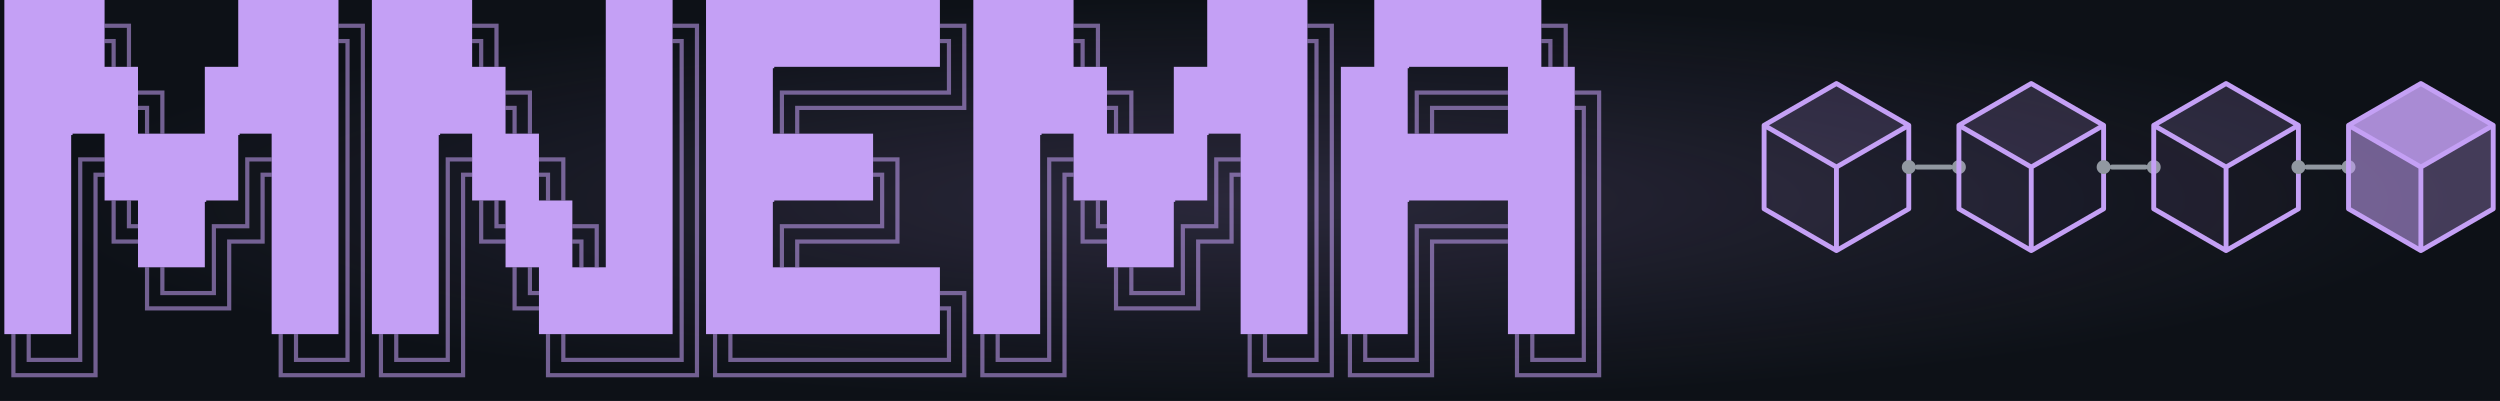
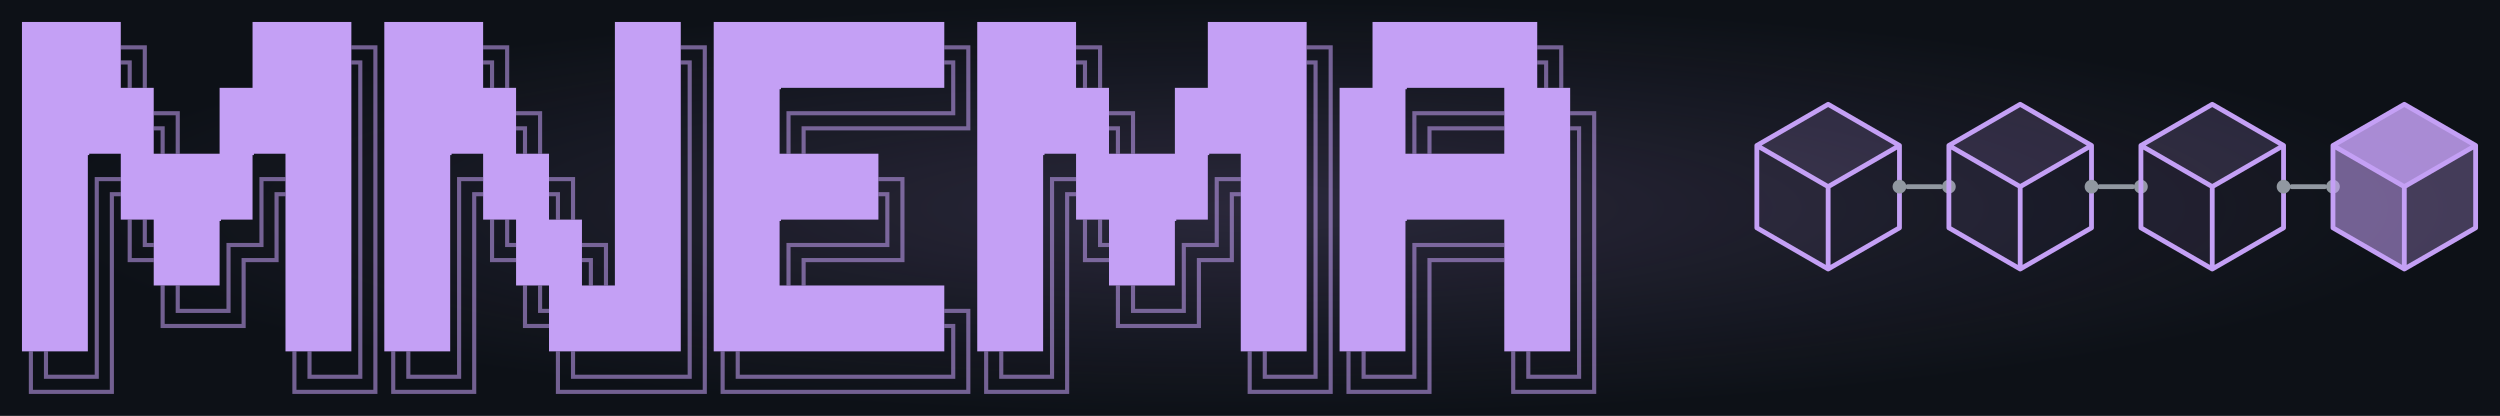
- <svg xmlns="http://www.w3.org/2000/svg" width="897.85" height="144" viewBox="0 0 897.85 144" role="img" aria-label="mnema">
+ <svg xmlns="http://www.w3.org/2000/svg" width="910.73" height="151.5" viewBox="0 0 910.73 151.5" role="img" aria-label="mnema">
  <style>
.a{animation-duration:12s;animation-iteration-count:infinite;animation-timing-function:ease-in-out}
@keyframes k0{0%{opacity:0}6.67%{opacity:0}11.67%{opacity:1}18.33%{opacity:0}100%{opacity:0}}
@keyframes k1{0%{opacity:0}7.92%{opacity:0}12.92%{opacity:1}19.58%{opacity:0}100%{opacity:0}}
@keyframes k2{0%{opacity:0}9.17%{opacity:0}14.17%{opacity:1}20.83%{opacity:0}100%{opacity:0}}
@keyframes k3{0%{opacity:0}10.42%{opacity:0}15.42%{opacity:1}22.08%{opacity:0}100%{opacity:0}}
@keyframes k4{0%{opacity:0}11.67%{opacity:0}16.67%{opacity:1}23.33%{opacity:0}100%{opacity:0}}
@keyframes k5{0%{opacity:0}12.92%{opacity:0}17.92%{opacity:1}24.58%{opacity:0}100%{opacity:0}}
@keyframes k6{0%{opacity:0}14.17%{opacity:0}19.17%{opacity:1}25.83%{opacity:0}100%{opacity:0}}
@keyframes k7{0%{opacity:0}15.42%{opacity:0}20.42%{opacity:1}27.08%{opacity:0}100%{opacity:0}}
@keyframes k8{0%{opacity:0}16.67%{opacity:0}21.67%{opacity:1}28.33%{opacity:0}100%{opacity:0}}
@keyframes k9{0%{opacity:0}17.92%{opacity:0}22.92%{opacity:1}29.58%{opacity:0}100%{opacity:0}}
@keyframes k10{0%{opacity:0}19.17%{opacity:0}24.17%{opacity:1}30.83%{opacity:0}100%{opacity:0}}
@keyframes k11{0%{opacity:0}20.42%{opacity:0}25.42%{opacity:1}32.08%{opacity:0}100%{opacity:0}}
@keyframes k12{0%{opacity:0}35%{opacity:0}41.67%{opacity:1}75%{opacity:1}81.67%{opacity:0}100%{opacity:0}}
@keyframes k13{0%{opacity:0}39.17%{opacity:0}45.83%{opacity:1}75%{opacity:1}81.67%{opacity:0}100%{opacity:0}}
@keyframes k14{0%{opacity:0}43.33%{opacity:0}50%{opacity:1}75%{opacity:1}81.67%{opacity:0}100%{opacity:0}}
@keyframes k15{0%{opacity:0}47.5%{opacity:0}54.17%{opacity:1}75%{opacity:1}81.67%{opacity:0}100%{opacity:0}}
@media (prefers-reduced-motion: reduce){.a{animation:none!important}}
</style>
  <defs>
    <clipPath id="letters">
-       <path d="M1.56 0h12.5v24.5h-12.5zM13.56 0h12.5v24.5h-12.5zM25.56 0h12v24.5h-12zM85.56 0h12.5v24.5h-12.5zM97.56 0h12.5v24.5h-12.5zM109.56 0h12v24.5h-12zM133.56 0h12.5v24.5h-12.5zM145.56 0h12.5v24.5h-12.5zM157.56 0h12v24.5h-12zM217.56 0h12.5v24.5h-12.5zM229.56 0h12v24.5h-12zM253.56 0h12.5v24.5h-12.5zM265.56 0h12.5v24.5h-12.5zM277.56 0h12.5v24h-12.5zM289.56 0h12.5v24h-12.5zM301.56 0h12.5v24h-12.5zM313.56 0h12.5v24h-12.5zM325.56 0h12v24h-12zM349.56 0h12.5v24.5h-12.5zM361.56 0h12.5v24.5h-12.5zM373.56 0h12v24.5h-12zM433.56 0h12.5v24.5h-12.5zM445.56 0h12.5v24.5h-12.5zM457.56 0h12v24.5h-12zM493.56 0h12.5v24.5h-12.5zM505.56 0h12.5v24h-12.5zM517.56 0h12.5v24h-12.5zM529.56 0h12.5v24h-12.5zM541.56 0h12v24.5h-12zM1.56 24h12.5v24.5h-12.5zM13.56 24h12.5v24.5h-12.5zM25.56 24h12.5v24h-12.5zM37.56 24h12v24.5h-12zM73.56 24h12.5v24.5h-12.5zM85.56 24h12.5v24h-12.5zM97.56 24h12.5v24.5h-12.5zM109.56 24h12v24.5h-12zM133.56 24h12.5v24.5h-12.5zM145.56 24h12.5v24.5h-12.5zM157.56 24h12.5v24h-12.5zM169.56 24h12v24.5h-12zM217.56 24h12.5v24.5h-12.5zM229.56 24h12v24.5h-12zM253.56 24h12.5v24.5h-12.5zM265.56 24h12v24.5h-12zM349.56 24h12.5v24.5h-12.5zM361.56 24h12.5v24.5h-12.5zM373.56 24h12.5v24h-12.5zM385.56 24h12v24.5h-12zM421.56 24h12.5v24.5h-12.5zM433.56 24h12.5v24h-12.5zM445.56 24h12.5v24.5h-12.5zM457.56 24h12v24.5h-12zM481.56 24h12.5v24.5h-12.5zM493.56 24h12v24.5h-12zM541.56 24h12.5v24.5h-12.5zM553.56 24h12v24.5h-12zM1.56 48h12.5v24.5h-12.5zM13.56 48h12v24.5h-12zM37.56 48h12.5v24h-12.5zM49.56 48h12.5v24.5h-12.5zM61.56 48h12.5v24.5h-12.5zM73.56 48h12v24h-12zM97.56 48h12.5v24.5h-12.5zM109.56 48h12v24.5h-12zM133.56 48h12.5v24.5h-12.5zM145.56 48h12v24.5h-12zM169.56 48h12.5v24h-12.5zM181.56 48h12v24.5h-12zM217.56 48h12.5v24.5h-12.5zM229.56 48h12v24.5h-12zM253.56 48h12.5v24.5h-12.5zM265.56 48h12.5v24.5h-12.5zM277.56 48h12.5v24h-12.5zM289.56 48h12.5v24h-12.5zM301.56 48h12v24h-12zM349.56 48h12.5v24.5h-12.5zM361.56 48h12v24.5h-12zM385.56 48h12.5v24h-12.5zM397.56 48h12.5v24.5h-12.5zM409.56 48h12.5v24.5h-12.5zM421.56 48h12v24h-12zM445.56 48h12.5v24.5h-12.5zM457.56 48h12v24.5h-12zM481.56 48h12.5v24.5h-12.5zM493.56 48h12.5v24.5h-12.5zM505.56 48h12.5v24h-12.5zM517.56 48h12.5v24h-12.5zM529.56 48h12.5v24h-12.5zM541.56 48h12.5v24.5h-12.5zM553.56 48h12v24.5h-12zM1.56 72h12.5v24.5h-12.5zM13.56 72h12v24.5h-12zM49.56 72h12.5v24h-12.5zM61.56 72h12v24h-12zM97.56 72h12.5v24.5h-12.5zM109.56 72h12v24.5h-12zM133.56 72h12.5v24.5h-12.5zM145.56 72h12v24.5h-12zM181.56 72h12.5v24h-12.5zM193.56 72h12v24.5h-12zM217.56 72h12.5v24.5h-12.5zM229.56 72h12v24.5h-12zM253.56 72h12.5v24.5h-12.5zM265.56 72h12v24.5h-12zM349.56 72h12.5v24.5h-12.5zM361.56 72h12v24.5h-12zM397.56 72h12.5v24h-12.5zM409.56 72h12v24h-12zM445.56 72h12.5v24.5h-12.5zM457.56 72h12v24.5h-12zM481.56 72h12.5v24.5h-12.5zM493.56 72h12v24.5h-12zM541.56 72h12.5v24.5h-12.5zM553.56 72h12v24.5h-12zM1.56 96h12.5v24h-12.5zM13.56 96h12v24h-12zM97.56 96h12.5v24h-12.5zM109.56 96h12v24h-12zM133.56 96h12.5v24h-12.5zM145.56 96h12v24h-12zM193.56 96h12.5v24h-12.5zM205.56 96h12.5v24h-12.5zM217.56 96h12.5v24h-12.5zM229.56 96h12v24h-12zM253.56 96h12.5v24h-12.5zM265.56 96h12.5v24h-12.5zM277.56 96h12.5v24h-12.5zM289.56 96h12.5v24h-12.5zM301.56 96h12.5v24h-12.5zM313.56 96h12.5v24h-12.5zM325.56 96h12v24h-12zM349.56 96h12.5v24h-12.5zM361.56 96h12v24h-12zM445.56 96h12.5v24h-12.5zM457.56 96h12v24h-12zM481.56 96h12.5v24h-12.5zM493.56 96h12v24h-12zM541.56 96h12.5v24h-12.5zM553.56 96h12v24h-12z" />
+       <path d="M8 8h12.5v24.5h-12.5zM20 8h12.5v24.5h-12.5zM32 8h12v24.5h-12zM92 8h12.5v24.5h-12.5zM104 8h12.5v24.5h-12.5zM116 8h12v24.5h-12zM140 8h12.5v24.5h-12.5zM152 8h12.5v24.5h-12.5zM164 8h12v24.5h-12zM224 8h12.5v24.5h-12.5zM236 8h12v24.5h-12zM260 8h12.5v24.5h-12.5zM272 8h12.5v24.5h-12.5zM284 8h12.5v24h-12.5zM296 8h12.5v24h-12.5zM308 8h12.5v24h-12.5zM320 8h12.5v24h-12.5zM332 8h12v24h-12zM356 8h12.5v24.5h-12.5zM368 8h12.5v24.5h-12.5zM380 8h12v24.5h-12zM440 8h12.5v24.5h-12.5zM452 8h12.5v24.5h-12.5zM464 8h12v24.5h-12zM500 8h12.5v24.5h-12.5zM512 8h12.5v24h-12.5zM524 8h12.5v24h-12.5zM536 8h12.5v24h-12.5zM548 8h12v24.5h-12zM8 32h12.5v24.5h-12.5zM20 32h12.5v24.5h-12.5zM32 32h12.5v24h-12.5zM44 32h12v24.5h-12zM80 32h12.5v24.5h-12.5zM92 32h12.5v24h-12.5zM104 32h12.5v24.5h-12.5zM116 32h12v24.5h-12zM140 32h12.5v24.5h-12.5zM152 32h12.5v24.5h-12.5zM164 32h12.5v24h-12.5zM176 32h12v24.5h-12zM224 32h12.5v24.5h-12.5zM236 32h12v24.5h-12zM260 32h12.5v24.5h-12.5zM272 32h12v24.5h-12zM356 32h12.5v24.5h-12.5zM368 32h12.5v24.5h-12.5zM380 32h12.5v24h-12.5zM392 32h12v24.5h-12zM428 32h12.5v24.5h-12.5zM440 32h12.5v24h-12.5zM452 32h12.5v24.5h-12.5zM464 32h12v24.5h-12zM488 32h12.5v24.5h-12.5zM500 32h12v24.5h-12zM548 32h12.5v24.5h-12.5zM560 32h12v24.5h-12zM8 56h12.5v24.5h-12.5zM20 56h12v24.5h-12zM44 56h12.5v24h-12.5zM56 56h12.5v24.5h-12.5zM68 56h12.5v24.5h-12.5zM80 56h12v24h-12zM104 56h12.5v24.5h-12.5zM116 56h12v24.5h-12zM140 56h12.5v24.5h-12.5zM152 56h12v24.5h-12zM176 56h12.5v24h-12.5zM188 56h12v24.5h-12zM224 56h12.5v24.5h-12.5zM236 56h12v24.5h-12zM260 56h12.5v24.5h-12.5zM272 56h12.5v24.5h-12.5zM284 56h12.5v24h-12.5zM296 56h12.5v24h-12.5zM308 56h12v24h-12zM356 56h12.5v24.5h-12.5zM368 56h12v24.5h-12zM392 56h12.5v24h-12.5zM404 56h12.5v24.5h-12.5zM416 56h12.5v24.5h-12.5zM428 56h12v24h-12zM452 56h12.5v24.5h-12.5zM464 56h12v24.5h-12zM488 56h12.5v24.5h-12.5zM500 56h12.5v24.5h-12.5zM512 56h12.5v24h-12.5zM524 56h12.5v24h-12.5zM536 56h12.5v24h-12.5zM548 56h12.5v24.5h-12.5zM560 56h12v24.5h-12zM8 80h12.5v24.5h-12.5zM20 80h12v24.5h-12zM56 80h12.5v24h-12.5zM68 80h12v24h-12zM104 80h12.5v24.5h-12.5zM116 80h12v24.5h-12zM140 80h12.5v24.5h-12.5zM152 80h12v24.5h-12zM188 80h12.5v24h-12.5zM200 80h12v24.5h-12zM224 80h12.5v24.5h-12.5zM236 80h12v24.5h-12zM260 80h12.5v24.5h-12.5zM272 80h12v24.5h-12zM356 80h12.5v24.5h-12.5zM368 80h12v24.5h-12zM404 80h12.5v24h-12.5zM416 80h12v24h-12zM452 80h12.5v24.5h-12.5zM464 80h12v24.5h-12zM488 80h12.5v24.5h-12.5zM500 80h12v24.5h-12zM548 80h12.5v24.5h-12.5zM560 80h12v24.5h-12zM8 104h12.5v24h-12.5zM20 104h12v24h-12zM104 104h12.5v24h-12.5zM116 104h12v24h-12zM140 104h12.5v24h-12.5zM152 104h12v24h-12zM200 104h12.5v24h-12.5zM212 104h12.5v24h-12.5zM224 104h12.5v24h-12.5zM236 104h12v24h-12zM260 104h12.5v24h-12.5zM272 104h12.5v24h-12.5zM284 104h12.5v24h-12.5zM296 104h12.5v24h-12.5zM308 104h12.5v24h-12.5zM320 104h12.5v24h-12.5zM332 104h12v24h-12zM356 104h12.5v24h-12.5zM368 104h12v24h-12zM452 104h12.5v24h-12.5zM464 104h12v24h-12zM488 104h12.5v24h-12.5zM500 104h12v24h-12zM548 104h12.5v24h-12.5zM560 104h12v24h-12z" />
    </clipPath>
  </defs>
  <defs>
    <radialGradient id="glow" cx="0.5" cy="0.5" r="0.5">
      <stop offset="0" stop-color="#c4a0f5" stop-opacity="0.16" />
      <stop offset="0.6" stop-color="#c4a0f5" stop-opacity="0.06" />
      <stop offset="1" stop-color="#c4a0f5" stop-opacity="0" />
    </radialGradient>
    <linearGradient id="tint" x1="0" y1="0" x2="0" y2="1">
      <stop offset="0" stop-color="#c4a0f5" stop-opacity="0.12" />
      <stop offset="1" stop-color="#c4a0f5" stop-opacity="0.04" />
    </linearGradient>
  </defs>
-   <rect width="897.85" height="144" fill="#0d1117" />
-   <ellipse cx="448.92" cy="72" rx="440.92" ry="72" fill="url(#glow)" />
-   <path data-of="blocks" fill="#c4a0f5" d="M1.56 0h12.5v24.5h-12.5zM13.56 0h12.5v24.5h-12.5zM25.56 0h12v24.5h-12zM85.56 0h12.5v24.5h-12.5zM97.56 0h12.5v24.5h-12.5zM109.56 0h12v24.5h-12zM133.56 0h12.5v24.5h-12.5zM145.56 0h12.5v24.5h-12.5zM157.56 0h12v24.5h-12zM217.56 0h12.5v24.5h-12.5zM229.56 0h12v24.5h-12zM253.56 0h12.5v24.5h-12.5zM265.56 0h12.5v24.5h-12.5zM277.56 0h12.5v24h-12.5zM289.56 0h12.5v24h-12.5zM301.56 0h12.5v24h-12.5zM313.56 0h12.5v24h-12.5zM325.56 0h12v24h-12zM349.56 0h12.5v24.5h-12.5zM361.56 0h12.5v24.5h-12.5zM373.56 0h12v24.5h-12zM433.56 0h12.5v24.5h-12.5zM445.56 0h12.5v24.5h-12.5zM457.56 0h12v24.5h-12zM493.56 0h12.5v24.5h-12.5zM505.56 0h12.5v24h-12.5zM517.56 0h12.5v24h-12.5zM529.56 0h12.5v24h-12.5zM541.56 0h12v24.5h-12zM1.56 24h12.5v24.5h-12.5zM13.56 24h12.5v24.5h-12.5zM25.56 24h12.5v24h-12.5zM37.56 24h12v24.5h-12zM73.56 24h12.5v24.5h-12.5zM85.56 24h12.5v24h-12.5zM97.56 24h12.5v24.5h-12.5zM109.56 24h12v24.5h-12zM133.56 24h12.5v24.5h-12.5zM145.56 24h12.5v24.5h-12.5zM157.56 24h12.5v24h-12.5zM169.56 24h12v24.5h-12zM217.56 24h12.5v24.5h-12.5zM229.56 24h12v24.5h-12zM253.56 24h12.5v24.5h-12.5zM265.56 24h12v24.5h-12zM349.56 24h12.5v24.5h-12.5zM361.56 24h12.5v24.5h-12.5zM373.56 24h12.5v24h-12.5zM385.56 24h12v24.5h-12zM421.56 24h12.5v24.5h-12.5zM433.56 24h12.5v24h-12.5zM445.56 24h12.5v24.5h-12.5zM457.56 24h12v24.5h-12zM481.56 24h12.5v24.5h-12.5zM493.56 24h12v24.5h-12zM541.56 24h12.5v24.5h-12.5zM553.56 24h12v24.5h-12zM1.56 48h12.5v24.5h-12.5zM13.56 48h12v24.5h-12zM37.56 48h12.5v24h-12.5zM49.56 48h12.5v24.5h-12.5zM61.56 48h12.5v24.5h-12.5zM73.56 48h12v24h-12zM97.56 48h12.5v24.5h-12.5zM109.56 48h12v24.5h-12zM133.56 48h12.5v24.5h-12.5zM145.56 48h12v24.5h-12zM169.56 48h12.5v24h-12.5zM181.56 48h12v24.5h-12zM217.56 48h12.5v24.5h-12.5zM229.56 48h12v24.5h-12zM253.56 48h12.5v24.5h-12.5zM265.56 48h12.5v24.5h-12.5zM277.56 48h12.5v24h-12.5zM289.56 48h12.5v24h-12.5zM301.56 48h12v24h-12zM349.56 48h12.5v24.5h-12.5zM361.56 48h12v24.5h-12zM385.56 48h12.5v24h-12.5zM397.56 48h12.5v24.5h-12.5zM409.56 48h12.5v24.5h-12.5zM421.56 48h12v24h-12zM445.56 48h12.5v24.5h-12.5zM457.56 48h12v24.5h-12zM481.56 48h12.5v24.5h-12.5zM493.56 48h12.5v24.5h-12.5zM505.56 48h12.5v24h-12.5zM517.56 48h12.5v24h-12.5zM529.56 48h12.5v24h-12.5zM541.56 48h12.5v24.5h-12.5zM553.56 48h12v24.5h-12zM1.56 72h12.5v24.5h-12.5zM13.56 72h12v24.5h-12zM49.56 72h12.5v24h-12.5zM61.56 72h12v24h-12zM97.56 72h12.5v24.5h-12.5zM109.56 72h12v24.5h-12zM133.56 72h12.5v24.5h-12.5zM145.56 72h12v24.5h-12zM181.56 72h12.5v24h-12.5zM193.56 72h12v24.5h-12zM217.56 72h12.5v24.5h-12.5zM229.56 72h12v24.5h-12zM253.56 72h12.5v24.5h-12.5zM265.56 72h12v24.5h-12zM349.56 72h12.5v24.5h-12.5zM361.56 72h12v24.5h-12zM397.56 72h12.5v24h-12.5zM409.56 72h12v24h-12zM445.56 72h12.5v24.5h-12.5zM457.56 72h12v24.5h-12zM481.56 72h12.5v24.5h-12.5zM493.56 72h12v24.5h-12zM541.56 72h12.5v24.5h-12.5zM553.56 72h12v24.5h-12zM1.56 96h12.5v24h-12.5zM13.56 96h12v24h-12zM97.56 96h12.5v24h-12.5zM109.56 96h12v24h-12zM133.56 96h12.5v24h-12.5zM145.56 96h12v24h-12zM193.56 96h12.5v24h-12.5zM205.56 96h12.5v24h-12.5zM217.56 96h12.5v24h-12.5zM229.56 96h12v24h-12zM253.56 96h12.5v24h-12.5zM265.56 96h12.5v24h-12.5zM277.56 96h12.5v24h-12.5zM289.56 96h12.5v24h-12.5zM301.56 96h12.5v24h-12.5zM313.56 96h12.5v24h-12.5zM325.56 96h12v24h-12zM349.56 96h12.5v24h-12.5zM361.56 96h12v24h-12zM445.56 96h12.5v24h-12.5zM457.56 96h12v24h-12zM481.56 96h12.5v24h-12.5zM493.56 96h12v24h-12zM541.56 96h12.5v24h-12.5zM553.56 96h12v24h-12z" />
-   <path data-of="lines" fill="none" stroke="#c4a0f5" stroke-opacity="0.55" stroke-width="1.5" stroke-linejoin="miter" d="M37.56 9.25L46.31 9.25L46.31 24M37.56 14.75L40.81 14.75L40.81 24M121.56 9.25L130.31 9.25L130.31 24M121.56 14.75L124.81 14.75L124.81 24M169.56 9.25L178.31 9.25L178.31 24M169.56 14.75L172.81 14.75L172.81 24M241.56 9.25L250.31 9.25L250.31 24M241.56 14.75L244.81 14.75L244.81 24M337.56 9.25L346.31 9.25L346.31 24M337.56 14.75L340.81 14.75L340.81 24M385.56 9.25L394.31 9.25L394.31 24M385.56 14.75L388.81 14.75L388.81 24M469.56 9.25L478.31 9.25L478.31 24M469.56 14.75L472.81 14.75L472.81 24M553.56 9.25L562.31 9.25L562.31 24M553.56 14.75L556.81 14.75L556.81 24M49.56 33.25L58.31 33.25L58.31 48M49.56 38.75L52.81 38.75L52.81 48M124.81 24L124.81 48M130.31 24L130.31 48M181.56 33.25L190.31 33.25L190.31 48M181.56 38.75L184.81 38.75L184.81 48M244.81 24L244.81 48M250.31 24L250.31 48M289.56 33.25L280.81 33.25L280.81 48M289.56 38.75L286.31 38.75L286.31 48M289.56 33.25L301.56 33.25M289.56 38.75L301.56 38.75M301.56 33.25L313.56 33.25M301.56 38.75L313.56 38.75M313.56 33.25L325.56 33.25M313.56 38.75L325.56 38.75M325.56 33.25L337.56 33.25M325.56 38.75L337.56 38.75M346.31 24L346.31 38.75L337.56 38.75M340.81 24L340.81 33.25L337.56 33.25M397.56 33.25L406.31 33.25L406.31 48M397.56 38.75L400.81 38.75L400.81 48M472.81 24L472.81 48M478.31 24L478.31 48M517.56 33.25L508.81 33.25L508.81 48M517.56 38.75L514.31 38.75L514.31 48M517.56 33.25L529.56 33.25M517.56 38.75L529.56 38.75M529.56 33.25L541.56 33.25M529.56 38.75L541.56 38.75M565.56 33.25L574.31 33.25L574.31 48M565.56 38.75L568.81 38.75L568.81 48M37.56 57.25L28.81 57.25L28.81 72M37.56 62.75L34.31 62.75L34.31 72M97.56 57.25L88.81 57.25L88.81 72M97.56 62.75L94.31 62.75L94.31 72M124.81 48L124.81 72M130.31 48L130.31 72M169.56 57.25L160.81 57.25L160.81 72M169.56 62.75L166.31 62.75L166.31 72M193.56 57.25L202.31 57.25L202.31 72M193.56 62.75L196.81 62.75L196.81 72M244.81 48L244.81 72M250.31 48L250.31 72M313.56 57.25L322.31 57.25L322.31 72M313.56 62.75L316.81 62.75L316.81 72M385.56 57.25L376.81 57.25L376.81 72M385.56 62.75L382.31 62.75L382.31 72M445.56 57.25L436.81 57.25L436.81 72M445.56 62.75L442.31 62.75L442.31 72M472.81 48L472.81 72M478.31 48L478.31 72M568.81 48L568.81 72M574.31 48L574.31 72M28.81 72L28.81 96M34.31 72L34.31 96M40.81 72L40.81 86.75L49.56 86.75M46.31 72L46.31 81.25L49.56 81.25M85.56 81.25L76.81 81.25L76.81 96M85.56 86.75L82.31 86.75L82.31 96M94.31 72L94.31 86.75L85.56 86.75M88.81 72L88.81 81.25L85.56 81.25M124.81 72L124.81 96M130.31 72L130.31 96M160.81 72L160.81 96M166.31 72L166.31 96M172.81 72L172.81 86.75L181.56 86.75M178.31 72L178.31 81.25L181.56 81.25M205.56 81.25L214.31 81.25L214.31 96M205.56 86.75L208.81 86.75L208.81 96M244.81 72L244.81 96M250.31 72L250.31 96M289.56 81.25L280.81 81.25L280.81 96M289.56 86.75L286.31 86.75L286.31 96M289.56 81.25L301.56 81.25M289.56 86.75L301.56 86.75M301.56 81.25L313.56 81.25M301.56 86.75L313.56 86.75M322.31 72L322.31 86.75L313.56 86.75M316.81 72L316.81 81.25L313.56 81.25M376.81 72L376.81 96M382.31 72L382.31 96M388.81 72L388.81 86.75L397.56 86.75M394.31 72L394.31 81.25L397.56 81.25M433.56 81.25L424.81 81.25L424.81 96M433.56 86.75L430.31 86.75L430.31 96M442.31 72L442.31 86.75L433.56 86.75M436.81 72L436.81 81.25L433.56 81.25M472.81 72L472.81 96M478.31 72L478.31 96M517.56 81.25L508.81 81.25L508.81 96M517.56 86.75L514.31 86.75L514.31 96M517.56 81.25L529.56 81.25M517.56 86.75L529.56 86.75M529.56 81.25L541.56 81.25M529.56 86.75L541.56 86.75M568.81 72L568.81 96M574.31 72L574.31 96M28.81 96L28.81 120M34.31 96L34.31 120M52.81 96L52.81 110.75L61.56 110.75M58.31 96L58.31 105.25L61.56 105.25M61.56 105.25L73.56 105.25M61.56 110.75L73.56 110.75M82.31 96L82.31 110.75L73.56 110.75M76.81 96L76.81 105.25L73.56 105.25M124.81 96L124.81 120M130.31 96L130.31 120M160.81 96L160.81 120M166.31 96L166.31 120M184.81 96L184.81 110.75L193.56 110.75M190.31 96L190.31 105.25L193.56 105.25M244.81 96L244.81 120M250.31 96L250.31 120M337.56 105.25L346.31 105.25L346.31 120M337.56 110.75L340.81 110.75L340.81 120M376.81 96L376.81 120M382.31 96L382.31 120M400.81 96L400.81 110.75L409.56 110.75M406.31 96L406.31 105.25L409.56 105.25M409.56 105.25L421.56 105.25M409.56 110.75L421.56 110.75M430.31 96L430.31 110.75L421.56 110.75M424.81 96L424.81 105.25L421.56 105.25M472.81 96L472.81 120M478.31 96L478.31 120M508.81 96L508.81 120M514.31 96L514.31 120M568.81 96L568.81 120M574.31 96L574.31 120M4.81 120L4.81 134.75L13.56 134.75M10.31 120L10.31 129.25L13.56 129.25M13.56 129.25L25.56 129.25M13.56 134.75L25.56 134.75M34.31 120L34.31 134.75L25.56 134.75M28.81 120L28.81 129.25L25.56 129.25M100.81 120L100.81 134.75L109.56 134.75M106.31 120L106.31 129.25L109.56 129.25M109.56 129.25L121.56 129.25M109.56 134.75L121.56 134.75M130.31 120L130.31 134.75L121.56 134.75M124.81 120L124.81 129.25L121.56 129.25M136.81 120L136.81 134.75L145.56 134.75M142.31 120L142.31 129.25L145.56 129.25M145.56 129.25L157.56 129.25M145.56 134.75L157.56 134.75M166.31 120L166.31 134.75L157.56 134.75M160.81 120L160.81 129.25L157.56 129.25M196.81 120L196.81 134.75L205.56 134.75M202.31 120L202.31 129.25L205.56 129.25M205.56 129.25L217.56 129.25M205.56 134.75L217.56 134.75M217.56 129.25L229.56 129.25M217.56 134.75L229.56 134.75M229.56 129.25L241.56 129.25M229.56 134.75L241.56 134.75M250.31 120L250.31 134.75L241.56 134.75M244.81 120L244.81 129.25L241.56 129.25M256.81 120L256.81 134.75L265.56 134.75M262.31 120L262.31 129.25L265.56 129.25M265.56 129.25L277.56 129.25M265.56 134.75L277.56 134.75M277.56 129.25L289.56 129.25M277.56 134.75L289.56 134.75M289.56 129.25L301.56 129.25M289.56 134.75L301.56 134.75M301.56 129.25L313.56 129.25M301.56 134.75L313.56 134.75M313.56 129.25L325.56 129.25M313.56 134.75L325.56 134.75M325.56 129.25L337.56 129.25M325.56 134.75L337.56 134.75M346.31 120L346.31 134.75L337.56 134.75M340.81 120L340.81 129.25L337.56 129.25M352.81 120L352.81 134.75L361.56 134.75M358.31 120L358.31 129.25L361.56 129.25M361.56 129.25L373.56 129.25M361.56 134.75L373.56 134.75M382.31 120L382.31 134.75L373.56 134.75M376.81 120L376.81 129.25L373.56 129.25M448.81 120L448.81 134.75L457.56 134.75M454.31 120L454.31 129.25L457.56 129.25M457.56 129.25L469.56 129.25M457.56 134.75L469.56 134.75M478.31 120L478.31 134.75L469.56 134.75M472.81 120L472.81 129.25L469.56 129.25M484.81 120L484.81 134.75L493.56 134.75M490.31 120L490.31 129.25L493.56 129.25M493.56 129.25L505.56 129.25M493.56 134.75L505.56 134.75M514.31 120L514.31 134.75L505.56 134.75M508.81 120L508.81 129.25L505.56 129.25M544.81 120L544.81 134.75L553.56 134.75M550.31 120L550.31 129.25L553.56 129.25M553.56 129.25L565.56 129.25M553.56 134.75L565.56 134.75M574.31 120L574.31 134.75L565.56 134.75M568.81 120L568.81 129.25L565.56 129.25" />
-   <path d="M659.54 30L685.52 45L659.54 60L633.56 45z" fill="#c4a0f5" fill-opacity="0.16" />
-   <path d="M633.56 45L659.54 60L659.54 90L633.56 75z" fill="#c4a0f5" fill-opacity="0.08" />
-   <path d="M659.54 60L685.52 45L685.52 75L659.54 90z" fill="#c4a0f5" fill-opacity="0.03" />
-   <path d="M659.54 30L685.52 45L685.52 75L659.54 90L633.56 75L633.56 45zM633.56 45L659.54 60L685.52 45M659.54 60V90" fill="none" stroke="#c4a0f5" stroke-width="1.75" stroke-linejoin="round" />
-   <path d="M688.52 60H700.52" stroke="#9198a1" stroke-width="1.75" stroke-linecap="round" />
-   <circle cx="685.52" cy="60" r="2.5" fill="#9198a1" />
-   <circle cx="703.52" cy="60" r="2.5" fill="#9198a1" />
-   <path d="M729.5 30L755.49 45L729.5 60L703.52 45z" fill="#c4a0f5" fill-opacity="0.16" />
-   <path d="M703.52 45L729.5 60L729.5 90L703.52 75z" fill="#c4a0f5" fill-opacity="0.08" />
-   <path d="M729.5 60L755.49 45L755.49 75L729.5 90z" fill="#c4a0f5" fill-opacity="0.03" />
-   <path d="M729.5 30L755.49 45L755.49 75L729.5 90L703.52 75L703.52 45zM703.52 45L729.5 60L755.49 45M729.5 60V90" fill="none" stroke="#c4a0f5" stroke-width="1.75" stroke-linejoin="round" />
-   <path d="M758.49 60H770.49" stroke="#9198a1" stroke-width="1.75" stroke-linecap="round" />
-   <circle cx="755.49" cy="60" r="2.5" fill="#9198a1" />
-   <circle cx="773.49" cy="60" r="2.5" fill="#9198a1" />
-   <path d="M799.47 30L825.45 45L799.47 60L773.49 45z" fill="#c4a0f5" fill-opacity="0.16" />
-   <path d="M773.49 45L799.47 60L799.47 90L773.49 75z" fill="#c4a0f5" fill-opacity="0.08" />
-   <path d="M799.47 60L825.45 45L825.45 75L799.47 90z" fill="#c4a0f5" fill-opacity="0.03" />
-   <path d="M799.47 30L825.45 45L825.45 75L799.47 90L773.49 75L773.49 45zM773.49 45L799.47 60L825.45 45M799.47 60V90" fill="none" stroke="#c4a0f5" stroke-width="1.75" stroke-linejoin="round" />
-   <path d="M828.45 60H840.45" stroke="#9198a1" stroke-width="1.75" stroke-linecap="round" />
-   <circle cx="825.45" cy="60" r="2.5" fill="#9198a1" />
-   <circle cx="843.45" cy="60" r="2.5" fill="#9198a1" />
-   <path d="M869.43 30L895.41 45L869.43 60L843.45 45z" fill="#c4a0f5" fill-opacity="0.85" />
-   <path d="M843.45 45L869.43 60L869.43 90L843.45 75z" fill="#c4a0f5" fill-opacity="0.55" />
-   <path d="M869.43 60L895.41 45L895.41 75L869.43 90z" fill="#c4a0f5" fill-opacity="0.3" />
-   <path d="M869.43 30L895.41 45L895.41 75L869.43 90L843.45 75L843.45 45zM843.45 45L869.43 60L895.41 45M869.43 60V90" fill="none" stroke="#c4a0f5" stroke-width="1.75" stroke-linejoin="round" />
-   <rect class="a" style="animation-name:k0" opacity="0" x="1.56" y="0" width="48" height="144" fill="#f0f6fc" fill-opacity="0.16" clip-path="url(#letters)" />
-   <rect class="a" style="animation-name:k1" opacity="0" x="49.56" y="0" width="48" height="144" fill="#f0f6fc" fill-opacity="0.16" clip-path="url(#letters)" />
-   <rect class="a" style="animation-name:k2" opacity="0" x="97.56" y="0" width="48" height="144" fill="#f0f6fc" fill-opacity="0.16" clip-path="url(#letters)" />
-   <rect class="a" style="animation-name:k3" opacity="0" x="145.56" y="0" width="48" height="144" fill="#f0f6fc" fill-opacity="0.16" clip-path="url(#letters)" />
-   <rect class="a" style="animation-name:k4" opacity="0" x="193.56" y="0" width="48" height="144" fill="#f0f6fc" fill-opacity="0.16" clip-path="url(#letters)" />
-   <rect class="a" style="animation-name:k5" opacity="0" x="241.56" y="0" width="48" height="144" fill="#f0f6fc" fill-opacity="0.16" clip-path="url(#letters)" />
-   <rect class="a" style="animation-name:k6" opacity="0" x="289.56" y="0" width="48" height="144" fill="#f0f6fc" fill-opacity="0.16" clip-path="url(#letters)" />
-   <rect class="a" style="animation-name:k7" opacity="0" x="337.56" y="0" width="48" height="144" fill="#f0f6fc" fill-opacity="0.16" clip-path="url(#letters)" />
-   <rect class="a" style="animation-name:k8" opacity="0" x="385.56" y="0" width="48" height="144" fill="#f0f6fc" fill-opacity="0.16" clip-path="url(#letters)" />
-   <rect class="a" style="animation-name:k9" opacity="0" x="433.56" y="0" width="48" height="144" fill="#f0f6fc" fill-opacity="0.16" clip-path="url(#letters)" />
-   <rect class="a" style="animation-name:k10" opacity="0" x="481.56" y="0" width="48" height="144" fill="#f0f6fc" fill-opacity="0.16" clip-path="url(#letters)" />
-   <rect class="a" style="animation-name:k11" opacity="0" x="529.56" y="0" width="48" height="144" fill="#f0f6fc" fill-opacity="0.16" clip-path="url(#letters)" />
-   <path class="a" style="animation-name:k12" opacity="0" d="M659.54 30L685.52 45L685.52 75L659.54 90L633.56 75L633.56 45z" fill="#c4a0f5" fill-opacity="0.3" />
-   <path class="a" style="animation-name:k13" opacity="0" d="M729.5 30L755.49 45L755.49 75L729.5 90L703.52 75L703.52 45z" fill="#c4a0f5" fill-opacity="0.3" />
-   <path class="a" style="animation-name:k14" opacity="0" d="M799.47 30L825.45 45L825.45 75L799.47 90L773.49 75L773.49 45z" fill="#c4a0f5" fill-opacity="0.3" />
-   <path class="a" style="animation-name:k15" opacity="0" d="M869.43 30L895.41 45L895.41 75L869.43 90L843.45 75L843.45 45z" fill="#c4a0f5" fill-opacity="0.3" />
+   <rect width="910.73" height="151.5" fill="#0d1117" />
+   <ellipse cx="455.37" cy="75.75" rx="447.37" ry="75.75" fill="url(#glow)" />
+   <path data-of="blocks" fill="#c4a0f5" d="M8 8h12.5v24.5h-12.5zM20 8h12.5v24.5h-12.5zM32 8h12v24.5h-12zM92 8h12.5v24.5h-12.5zM104 8h12.5v24.5h-12.5zM116 8h12v24.5h-12zM140 8h12.5v24.5h-12.5zM152 8h12.5v24.5h-12.5zM164 8h12v24.5h-12zM224 8h12.5v24.5h-12.5zM236 8h12v24.5h-12zM260 8h12.5v24.5h-12.5zM272 8h12.5v24.5h-12.5zM284 8h12.5v24h-12.5zM296 8h12.5v24h-12.5zM308 8h12.5v24h-12.5zM320 8h12.5v24h-12.5zM332 8h12v24h-12zM356 8h12.5v24.5h-12.5zM368 8h12.5v24.5h-12.5zM380 8h12v24.5h-12zM440 8h12.5v24.5h-12.5zM452 8h12.5v24.5h-12.5zM464 8h12v24.5h-12zM500 8h12.5v24.5h-12.5zM512 8h12.5v24h-12.5zM524 8h12.5v24h-12.5zM536 8h12.5v24h-12.5zM548 8h12v24.5h-12zM8 32h12.5v24.5h-12.5zM20 32h12.5v24.5h-12.5zM32 32h12.5v24h-12.5zM44 32h12v24.5h-12zM80 32h12.5v24.5h-12.5zM92 32h12.5v24h-12.5zM104 32h12.5v24.5h-12.5zM116 32h12v24.5h-12zM140 32h12.5v24.5h-12.5zM152 32h12.5v24.5h-12.5zM164 32h12.5v24h-12.5zM176 32h12v24.5h-12zM224 32h12.5v24.5h-12.5zM236 32h12v24.5h-12zM260 32h12.5v24.5h-12.5zM272 32h12v24.5h-12zM356 32h12.5v24.5h-12.5zM368 32h12.5v24.5h-12.5zM380 32h12.5v24h-12.5zM392 32h12v24.5h-12zM428 32h12.5v24.5h-12.5zM440 32h12.5v24h-12.5zM452 32h12.5v24.5h-12.5zM464 32h12v24.5h-12zM488 32h12.5v24.5h-12.5zM500 32h12v24.5h-12zM548 32h12.5v24.5h-12.5zM560 32h12v24.5h-12zM8 56h12.5v24.5h-12.5zM20 56h12v24.5h-12zM44 56h12.5v24h-12.5zM56 56h12.5v24.5h-12.5zM68 56h12.5v24.5h-12.5zM80 56h12v24h-12zM104 56h12.5v24.5h-12.5zM116 56h12v24.5h-12zM140 56h12.5v24.5h-12.5zM152 56h12v24.5h-12zM176 56h12.5v24h-12.5zM188 56h12v24.5h-12zM224 56h12.5v24.5h-12.5zM236 56h12v24.5h-12zM260 56h12.5v24.5h-12.5zM272 56h12.5v24.5h-12.5zM284 56h12.5v24h-12.5zM296 56h12.5v24h-12.5zM308 56h12v24h-12zM356 56h12.5v24.5h-12.5zM368 56h12v24.5h-12zM392 56h12.5v24h-12.5zM404 56h12.5v24.5h-12.5zM416 56h12.5v24.5h-12.5zM428 56h12v24h-12zM452 56h12.5v24.5h-12.5zM464 56h12v24.5h-12zM488 56h12.5v24.5h-12.5zM500 56h12.5v24.5h-12.5zM512 56h12.5v24h-12.5zM524 56h12.5v24h-12.5zM536 56h12.5v24h-12.5zM548 56h12.5v24.5h-12.5zM560 56h12v24.5h-12zM8 80h12.5v24.5h-12.5zM20 80h12v24.5h-12zM56 80h12.5v24h-12.5zM68 80h12v24h-12zM104 80h12.5v24.5h-12.5zM116 80h12v24.5h-12zM140 80h12.5v24.5h-12.5zM152 80h12v24.5h-12zM188 80h12.5v24h-12.5zM200 80h12v24.5h-12zM224 80h12.5v24.5h-12.5zM236 80h12v24.5h-12zM260 80h12.5v24.5h-12.5zM272 80h12v24.5h-12zM356 80h12.5v24.5h-12.5zM368 80h12v24.5h-12zM404 80h12.5v24h-12.5zM416 80h12v24h-12zM452 80h12.5v24.5h-12.5zM464 80h12v24.5h-12zM488 80h12.5v24.5h-12.5zM500 80h12v24.5h-12zM548 80h12.5v24.5h-12.5zM560 80h12v24.5h-12zM8 104h12.5v24h-12.5zM20 104h12v24h-12zM104 104h12.5v24h-12.5zM116 104h12v24h-12zM140 104h12.5v24h-12.5zM152 104h12v24h-12zM200 104h12.5v24h-12.5zM212 104h12.5v24h-12.5zM224 104h12.5v24h-12.5zM236 104h12v24h-12zM260 104h12.5v24h-12.5zM272 104h12.5v24h-12.5zM284 104h12.5v24h-12.5zM296 104h12.5v24h-12.5zM308 104h12.5v24h-12.5zM320 104h12.5v24h-12.5zM332 104h12v24h-12zM356 104h12.5v24h-12.5zM368 104h12v24h-12zM452 104h12.5v24h-12.5zM464 104h12v24h-12zM488 104h12.5v24h-12.5zM500 104h12v24h-12zM548 104h12.5v24h-12.5zM560 104h12v24h-12z" />
+   <path data-of="lines" fill="none" stroke="#c4a0f5" stroke-opacity="0.55" stroke-width="1.5" stroke-linejoin="miter" d="M44 17.25L52.75 17.25L52.75 32M44 22.75L47.25 22.75L47.25 32M128 17.25L136.75 17.25L136.75 32M128 22.75L131.25 22.75L131.25 32M176 17.25L184.75 17.25L184.75 32M176 22.75L179.25 22.75L179.25 32M248 17.25L256.75 17.25L256.75 32M248 22.75L251.25 22.75L251.25 32M344 17.25L352.75 17.25L352.75 32M344 22.75L347.25 22.75L347.25 32M392 17.25L400.75 17.25L400.75 32M392 22.75L395.25 22.75L395.25 32M476 17.25L484.75 17.25L484.75 32M476 22.75L479.25 22.75L479.25 32M560 17.25L568.75 17.25L568.75 32M560 22.75L563.25 22.75L563.25 32M56 41.25L64.75 41.25L64.75 56M56 46.75L59.25 46.75L59.25 56M131.25 32L131.25 56M136.75 32L136.75 56M188 41.25L196.75 41.25L196.75 56M188 46.75L191.25 46.75L191.25 56M251.25 32L251.25 56M256.75 32L256.75 56M296 41.25L287.25 41.25L287.25 56M296 46.75L292.75 46.75L292.75 56M296 41.25L308 41.25M296 46.75L308 46.75M308 41.25L320 41.25M308 46.75L320 46.75M320 41.25L332 41.25M320 46.75L332 46.75M332 41.25L344 41.25M332 46.75L344 46.75M352.75 32L352.75 46.75L344 46.75M347.25 32L347.25 41.25L344 41.25M404 41.25L412.75 41.25L412.75 56M404 46.75L407.25 46.75L407.25 56M479.25 32L479.25 56M484.75 32L484.75 56M524 41.25L515.25 41.25L515.25 56M524 46.75L520.75 46.75L520.75 56M524 41.25L536 41.25M524 46.75L536 46.75M536 41.25L548 41.25M536 46.75L548 46.75M572 41.25L580.75 41.25L580.75 56M572 46.75L575.25 46.75L575.25 56M44 65.25L35.25 65.25L35.25 80M44 70.75L40.75 70.75L40.75 80M104 65.25L95.25 65.25L95.25 80M104 70.75L100.75 70.75L100.75 80M131.25 56L131.25 80M136.75 56L136.75 80M176 65.25L167.25 65.25L167.25 80M176 70.75L172.75 70.75L172.75 80M200 65.25L208.75 65.25L208.75 80M200 70.75L203.25 70.75L203.25 80M251.25 56L251.25 80M256.75 56L256.75 80M320 65.25L328.75 65.25L328.75 80M320 70.75L323.25 70.75L323.25 80M392 65.25L383.25 65.25L383.25 80M392 70.75L388.75 70.75L388.75 80M452 65.25L443.25 65.25L443.25 80M452 70.75L448.75 70.75L448.75 80M479.25 56L479.25 80M484.75 56L484.75 80M575.25 56L575.25 80M580.75 56L580.75 80M35.25 80L35.25 104M40.75 80L40.75 104M47.25 80L47.25 94.75L56 94.75M52.75 80L52.75 89.25L56 89.25M92 89.25L83.25 89.25L83.25 104M92 94.75L88.75 94.75L88.75 104M100.75 80L100.75 94.75L92 94.75M95.25 80L95.25 89.25L92 89.25M131.25 80L131.25 104M136.75 80L136.75 104M167.25 80L167.25 104M172.75 80L172.75 104M179.25 80L179.25 94.75L188 94.75M184.75 80L184.75 89.25L188 89.25M212 89.25L220.75 89.25L220.75 104M212 94.75L215.25 94.75L215.25 104M251.25 80L251.25 104M256.75 80L256.75 104M296 89.25L287.25 89.25L287.25 104M296 94.75L292.75 94.75L292.75 104M296 89.25L308 89.25M296 94.75L308 94.75M308 89.25L320 89.25M308 94.75L320 94.75M328.75 80L328.75 94.75L320 94.75M323.25 80L323.25 89.25L320 89.25M383.25 80L383.25 104M388.75 80L388.75 104M395.25 80L395.25 94.75L404 94.75M400.75 80L400.75 89.25L404 89.25M440 89.25L431.25 89.25L431.25 104M440 94.75L436.75 94.75L436.75 104M448.75 80L448.75 94.75L440 94.75M443.25 80L443.25 89.25L440 89.25M479.25 80L479.25 104M484.75 80L484.75 104M524 89.25L515.25 89.25L515.25 104M524 94.75L520.75 94.75L520.75 104M524 89.25L536 89.25M524 94.75L536 94.75M536 89.25L548 89.25M536 94.75L548 94.75M575.25 80L575.25 104M580.75 80L580.75 104M35.25 104L35.25 128M40.75 104L40.75 128M59.25 104L59.25 118.75L68 118.75M64.75 104L64.75 113.25L68 113.25M68 113.25L80 113.25M68 118.75L80 118.75M88.75 104L88.75 118.75L80 118.75M83.25 104L83.25 113.25L80 113.25M131.25 104L131.25 128M136.75 104L136.75 128M167.25 104L167.25 128M172.75 104L172.75 128M191.25 104L191.25 118.75L200 118.75M196.75 104L196.75 113.25L200 113.25M251.25 104L251.25 128M256.75 104L256.75 128M344 113.25L352.75 113.25L352.75 128M344 118.75L347.25 118.75L347.25 128M383.25 104L383.25 128M388.75 104L388.75 128M407.25 104L407.25 118.75L416 118.75M412.75 104L412.75 113.25L416 113.25M416 113.25L428 113.25M416 118.75L428 118.75M436.75 104L436.75 118.75L428 118.75M431.25 104L431.25 113.25L428 113.25M479.25 104L479.25 128M484.75 104L484.75 128M515.25 104L515.25 128M520.75 104L520.75 128M575.25 104L575.25 128M580.75 104L580.75 128M11.25 128L11.25 142.75L20 142.75M16.75 128L16.75 137.25L20 137.25M20 137.25L32 137.25M20 142.75L32 142.75M40.75 128L40.75 142.75L32 142.75M35.25 128L35.25 137.25L32 137.25M107.25 128L107.25 142.75L116 142.75M112.75 128L112.75 137.25L116 137.25M116 137.25L128 137.25M116 142.75L128 142.75M136.75 128L136.75 142.75L128 142.75M131.25 128L131.25 137.25L128 137.25M143.25 128L143.25 142.75L152 142.75M148.75 128L148.75 137.25L152 137.25M152 137.25L164 137.25M152 142.75L164 142.75M172.75 128L172.75 142.75L164 142.75M167.25 128L167.25 137.25L164 137.25M203.25 128L203.25 142.75L212 142.75M208.75 128L208.75 137.25L212 137.25M212 137.25L224 137.25M212 142.75L224 142.75M224 137.25L236 137.25M224 142.75L236 142.75M236 137.25L248 137.25M236 142.75L248 142.75M256.75 128L256.75 142.75L248 142.75M251.25 128L251.25 137.25L248 137.25M263.25 128L263.25 142.75L272 142.75M268.75 128L268.75 137.25L272 137.25M272 137.25L284 137.25M272 142.75L284 142.75M284 137.25L296 137.25M284 142.75L296 142.75M296 137.25L308 137.25M296 142.75L308 142.75M308 137.25L320 137.25M308 142.75L320 142.75M320 137.25L332 137.25M320 142.75L332 142.75M332 137.25L344 137.25M332 142.75L344 142.75M352.75 128L352.75 142.75L344 142.75M347.25 128L347.25 137.25L344 137.25M359.25 128L359.25 142.75L368 142.75M364.75 128L364.75 137.25L368 137.25M368 137.25L380 137.25M368 142.75L380 142.75M388.75 128L388.75 142.75L380 142.75M383.25 128L383.25 137.25L380 137.25M455.25 128L455.25 142.75L464 142.75M460.75 128L460.75 137.25L464 137.25M464 137.25L476 137.25M464 142.75L476 142.75M484.75 128L484.75 142.75L476 142.75M479.25 128L479.25 137.25L476 137.25M491.25 128L491.25 142.75L500 142.75M496.75 128L496.75 137.25L500 137.25M500 137.25L512 137.25M500 142.75L512 142.75M520.75 128L520.75 142.75L512 142.75M515.25 128L515.25 137.25L512 137.25M551.25 128L551.25 142.75L560 142.75M556.75 128L556.75 137.25L560 137.25M560 137.25L572 137.25M560 142.75L572 142.75M580.75 128L580.75 142.75L572 142.75M575.25 128L575.25 137.25L572 137.25" />
+   <path d="M665.98 38L691.96 53L665.98 68L640 53z" fill="#c4a0f5" fill-opacity="0.16" />
+   <path d="M640 53L665.98 68L665.98 98L640 83z" fill="#c4a0f5" fill-opacity="0.08" />
+   <path d="M665.98 68L691.96 53L691.96 83L665.98 98z" fill="#c4a0f5" fill-opacity="0.03" />
+   <path d="M665.98 38L691.96 53L691.96 83L665.98 98L640 83L640 53zM640 53L665.98 68L691.96 53M665.98 68V98" fill="none" stroke="#c4a0f5" stroke-width="1.75" stroke-linejoin="round" />
+   <path d="M694.96 68H706.96" stroke="#9198a1" stroke-width="1.75" stroke-linecap="round" />
+   <circle cx="691.96" cy="68" r="2.5" fill="#9198a1" />
+   <circle cx="709.96" cy="68" r="2.5" fill="#9198a1" />
+   <path d="M735.94 38L761.92 53L735.94 68L709.96 53z" fill="#c4a0f5" fill-opacity="0.16" />
+   <path d="M709.96 53L735.94 68L735.94 98L709.96 83z" fill="#c4a0f5" fill-opacity="0.08" />
+   <path d="M735.94 68L761.92 53L761.92 83L735.94 98z" fill="#c4a0f5" fill-opacity="0.03" />
+   <path d="M735.94 38L761.92 53L761.92 83L735.94 98L709.96 83L709.96 53zM709.96 53L735.94 68L761.92 53M735.94 68V98" fill="none" stroke="#c4a0f5" stroke-width="1.75" stroke-linejoin="round" />
+   <path d="M764.92 68H776.92" stroke="#9198a1" stroke-width="1.75" stroke-linecap="round" />
+   <circle cx="761.92" cy="68" r="2.5" fill="#9198a1" />
+   <circle cx="779.92" cy="68" r="2.5" fill="#9198a1" />
+   <path d="M805.9 38L831.88 53L805.9 68L779.92 53z" fill="#c4a0f5" fill-opacity="0.16" />
+   <path d="M779.92 53L805.9 68L805.9 98L779.92 83z" fill="#c4a0f5" fill-opacity="0.08" />
+   <path d="M805.9 68L831.88 53L831.88 83L805.9 98z" fill="#c4a0f5" fill-opacity="0.03" />
+   <path d="M805.9 38L831.88 53L831.88 83L805.9 98L779.92 83L779.92 53zM779.92 53L805.9 68L831.88 53M805.9 68V98" fill="none" stroke="#c4a0f5" stroke-width="1.75" stroke-linejoin="round" />
+   <path d="M834.88 68H846.88" stroke="#9198a1" stroke-width="1.75" stroke-linecap="round" />
+   <circle cx="831.88" cy="68" r="2.5" fill="#9198a1" />
+   <circle cx="849.88" cy="68" r="2.5" fill="#9198a1" />
+   <path d="M875.87 38L901.85 53L875.87 68L849.88 53z" fill="#c4a0f5" fill-opacity="0.85" />
+   <path d="M849.88 53L875.87 68L875.87 98L849.88 83z" fill="#c4a0f5" fill-opacity="0.55" />
+   <path d="M875.87 68L901.85 53L901.85 83L875.87 98z" fill="#c4a0f5" fill-opacity="0.3" />
+   <path d="M875.87 38L901.85 53L901.85 83L875.87 98L849.88 83L849.88 53zM849.88 53L875.87 68L901.85 53M875.87 68V98" fill="none" stroke="#c4a0f5" stroke-width="1.75" stroke-linejoin="round" />
+   <rect class="a" style="animation-name:k0" opacity="0" x="8" y="8" width="48" height="135.5" fill="#f0f6fc" fill-opacity="0.16" clip-path="url(#letters)" />
+   <rect class="a" style="animation-name:k1" opacity="0" x="56" y="8" width="48" height="135.5" fill="#f0f6fc" fill-opacity="0.16" clip-path="url(#letters)" />
+   <rect class="a" style="animation-name:k2" opacity="0" x="104" y="8" width="48" height="135.5" fill="#f0f6fc" fill-opacity="0.16" clip-path="url(#letters)" />
+   <rect class="a" style="animation-name:k3" opacity="0" x="152" y="8" width="48" height="135.5" fill="#f0f6fc" fill-opacity="0.16" clip-path="url(#letters)" />
+   <rect class="a" style="animation-name:k4" opacity="0" x="200" y="8" width="48" height="135.5" fill="#f0f6fc" fill-opacity="0.16" clip-path="url(#letters)" />
+   <rect class="a" style="animation-name:k5" opacity="0" x="248" y="8" width="48" height="135.5" fill="#f0f6fc" fill-opacity="0.16" clip-path="url(#letters)" />
+   <rect class="a" style="animation-name:k6" opacity="0" x="296" y="8" width="48" height="135.5" fill="#f0f6fc" fill-opacity="0.16" clip-path="url(#letters)" />
+   <rect class="a" style="animation-name:k7" opacity="0" x="344" y="8" width="48" height="135.5" fill="#f0f6fc" fill-opacity="0.16" clip-path="url(#letters)" />
+   <rect class="a" style="animation-name:k8" opacity="0" x="392" y="8" width="48" height="135.5" fill="#f0f6fc" fill-opacity="0.16" clip-path="url(#letters)" />
+   <rect class="a" style="animation-name:k9" opacity="0" x="440" y="8" width="48" height="135.5" fill="#f0f6fc" fill-opacity="0.16" clip-path="url(#letters)" />
+   <rect class="a" style="animation-name:k10" opacity="0" x="488" y="8" width="48" height="135.5" fill="#f0f6fc" fill-opacity="0.16" clip-path="url(#letters)" />
+   <rect class="a" style="animation-name:k11" opacity="0" x="536" y="8" width="48" height="135.5" fill="#f0f6fc" fill-opacity="0.16" clip-path="url(#letters)" />
+   <path class="a" style="animation-name:k12" opacity="0" d="M665.98 38L691.96 53L691.96 83L665.98 98L640 83L640 53z" fill="#c4a0f5" fill-opacity="0.3" />
+   <path class="a" style="animation-name:k13" opacity="0" d="M735.94 38L761.92 53L761.92 83L735.94 98L709.96 83L709.96 53z" fill="#c4a0f5" fill-opacity="0.3" />
+   <path class="a" style="animation-name:k14" opacity="0" d="M805.9 38L831.88 53L831.88 83L805.9 98L779.92 83L779.92 53z" fill="#c4a0f5" fill-opacity="0.3" />
+   <path class="a" style="animation-name:k15" opacity="0" d="M875.87 38L901.85 53L901.85 83L875.87 98L849.88 83L849.88 53z" fill="#c4a0f5" fill-opacity="0.3" />
</svg>
